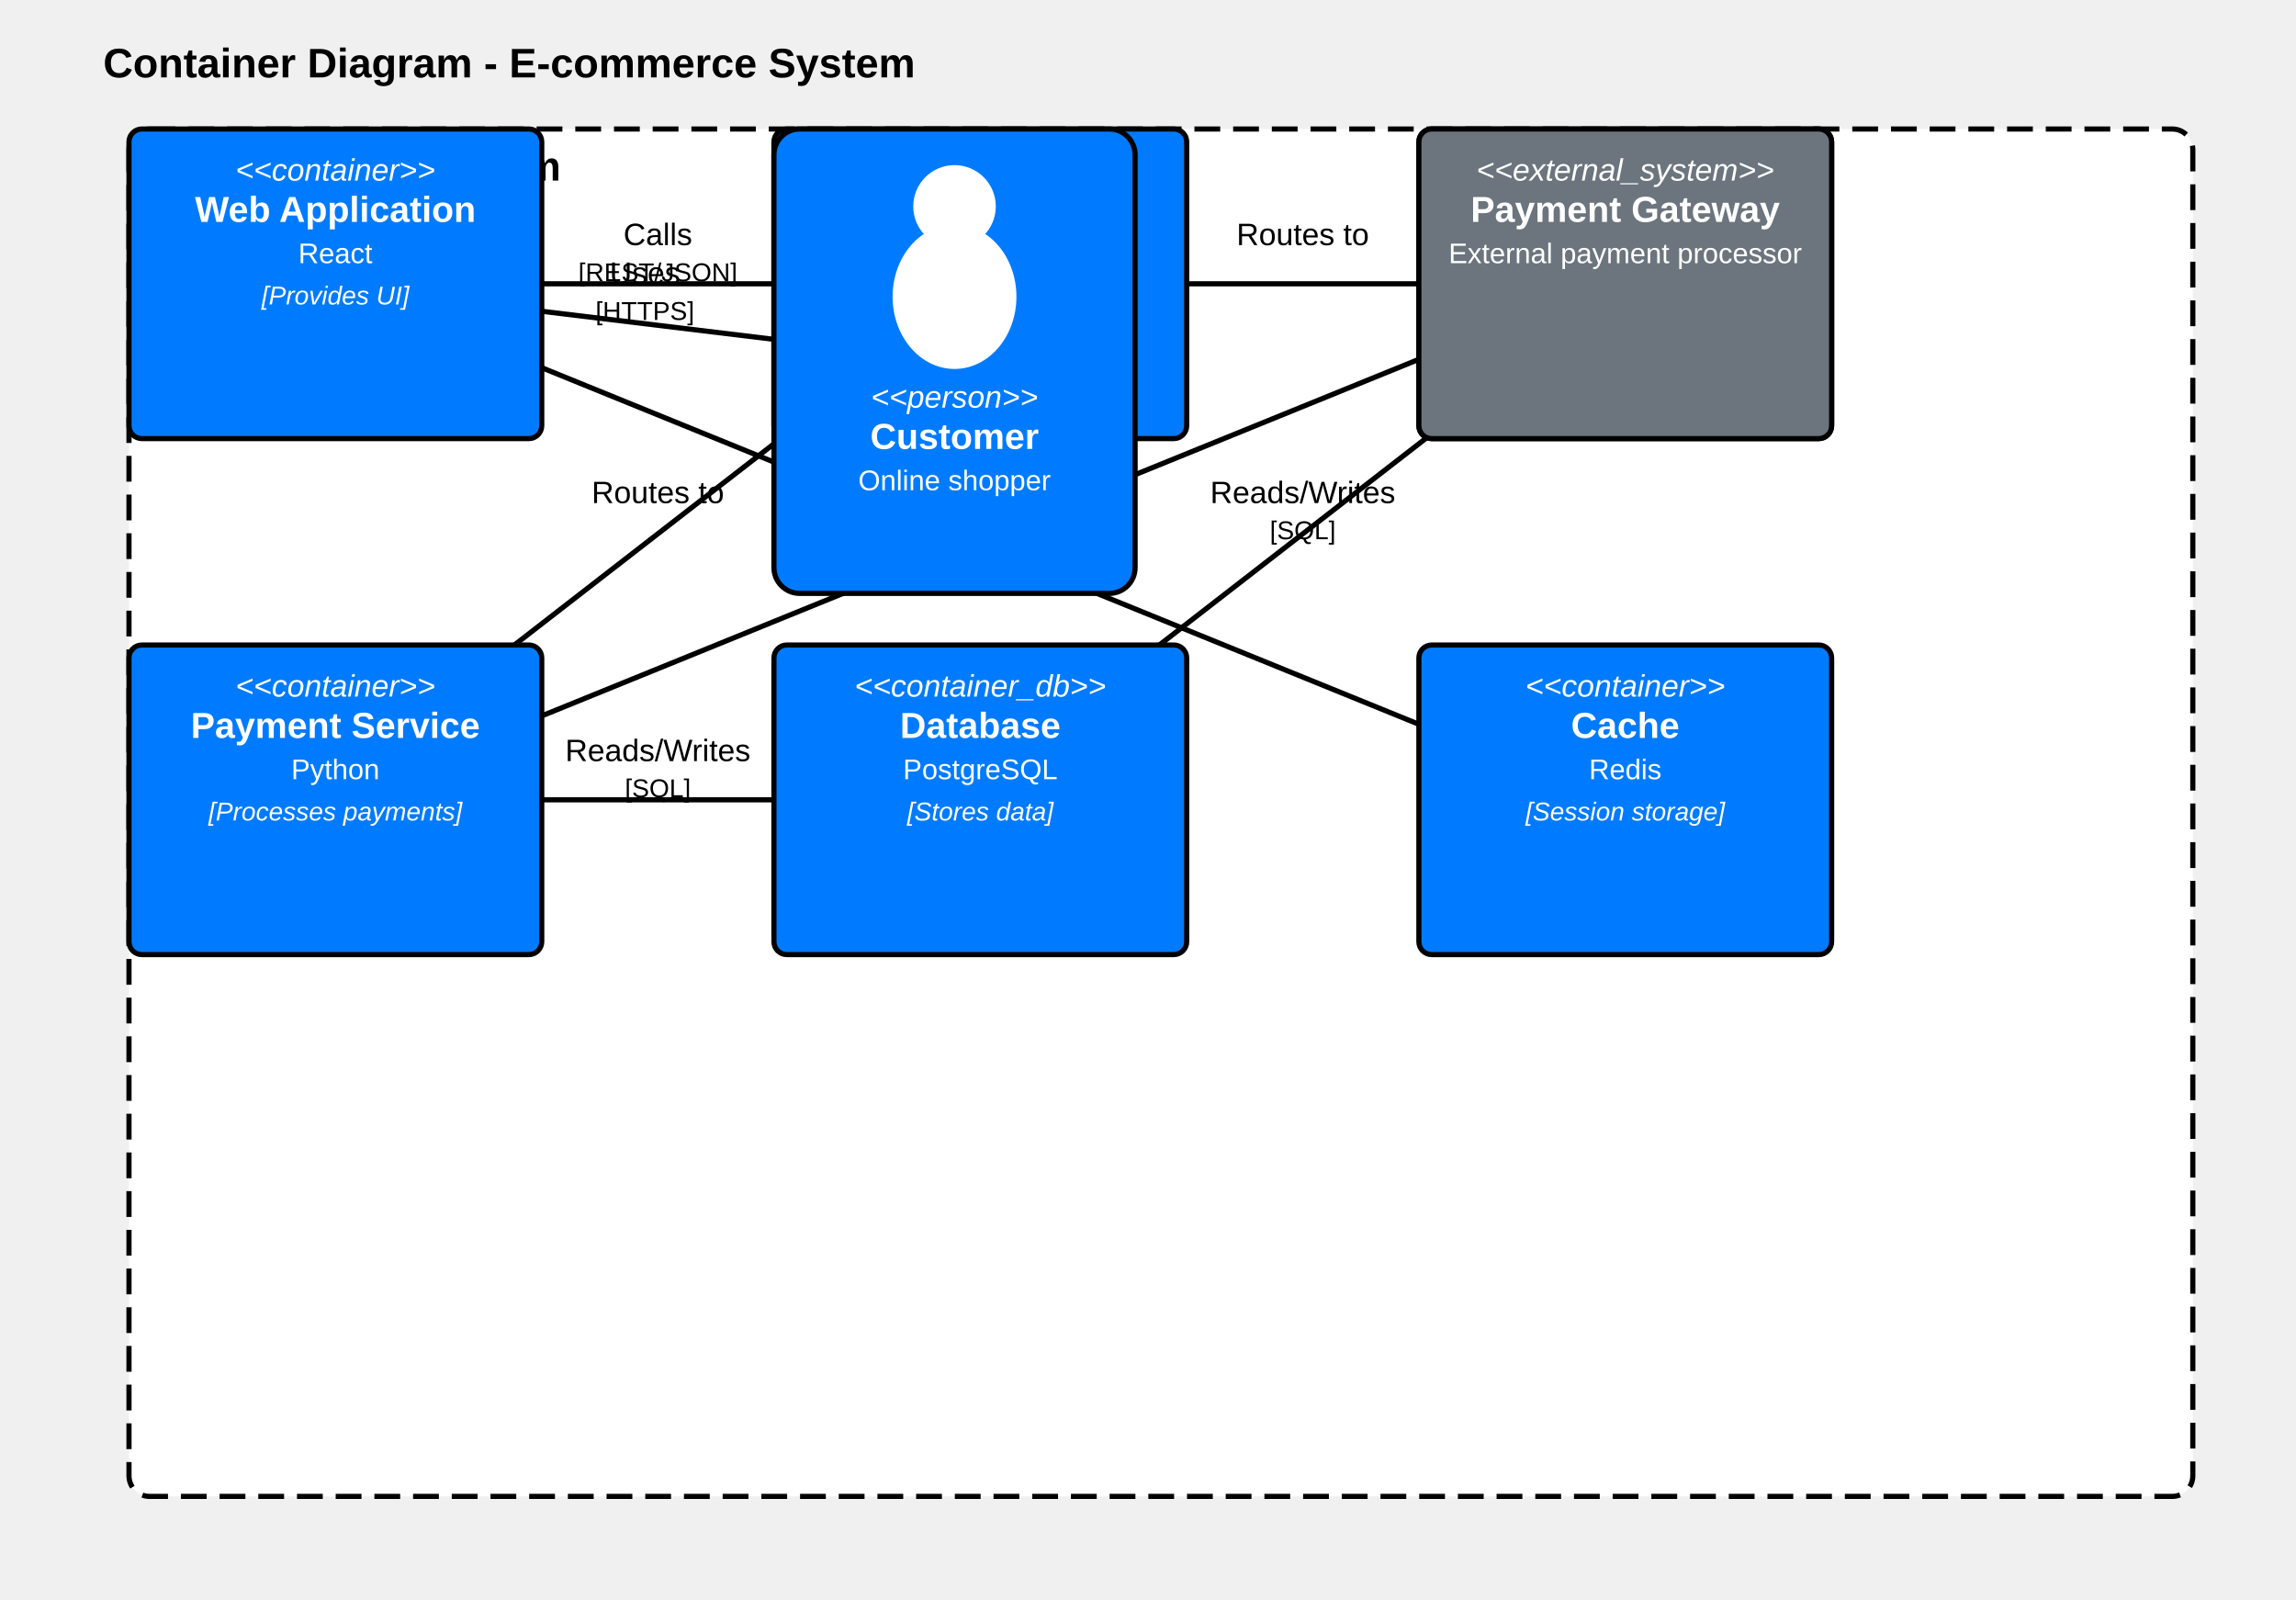
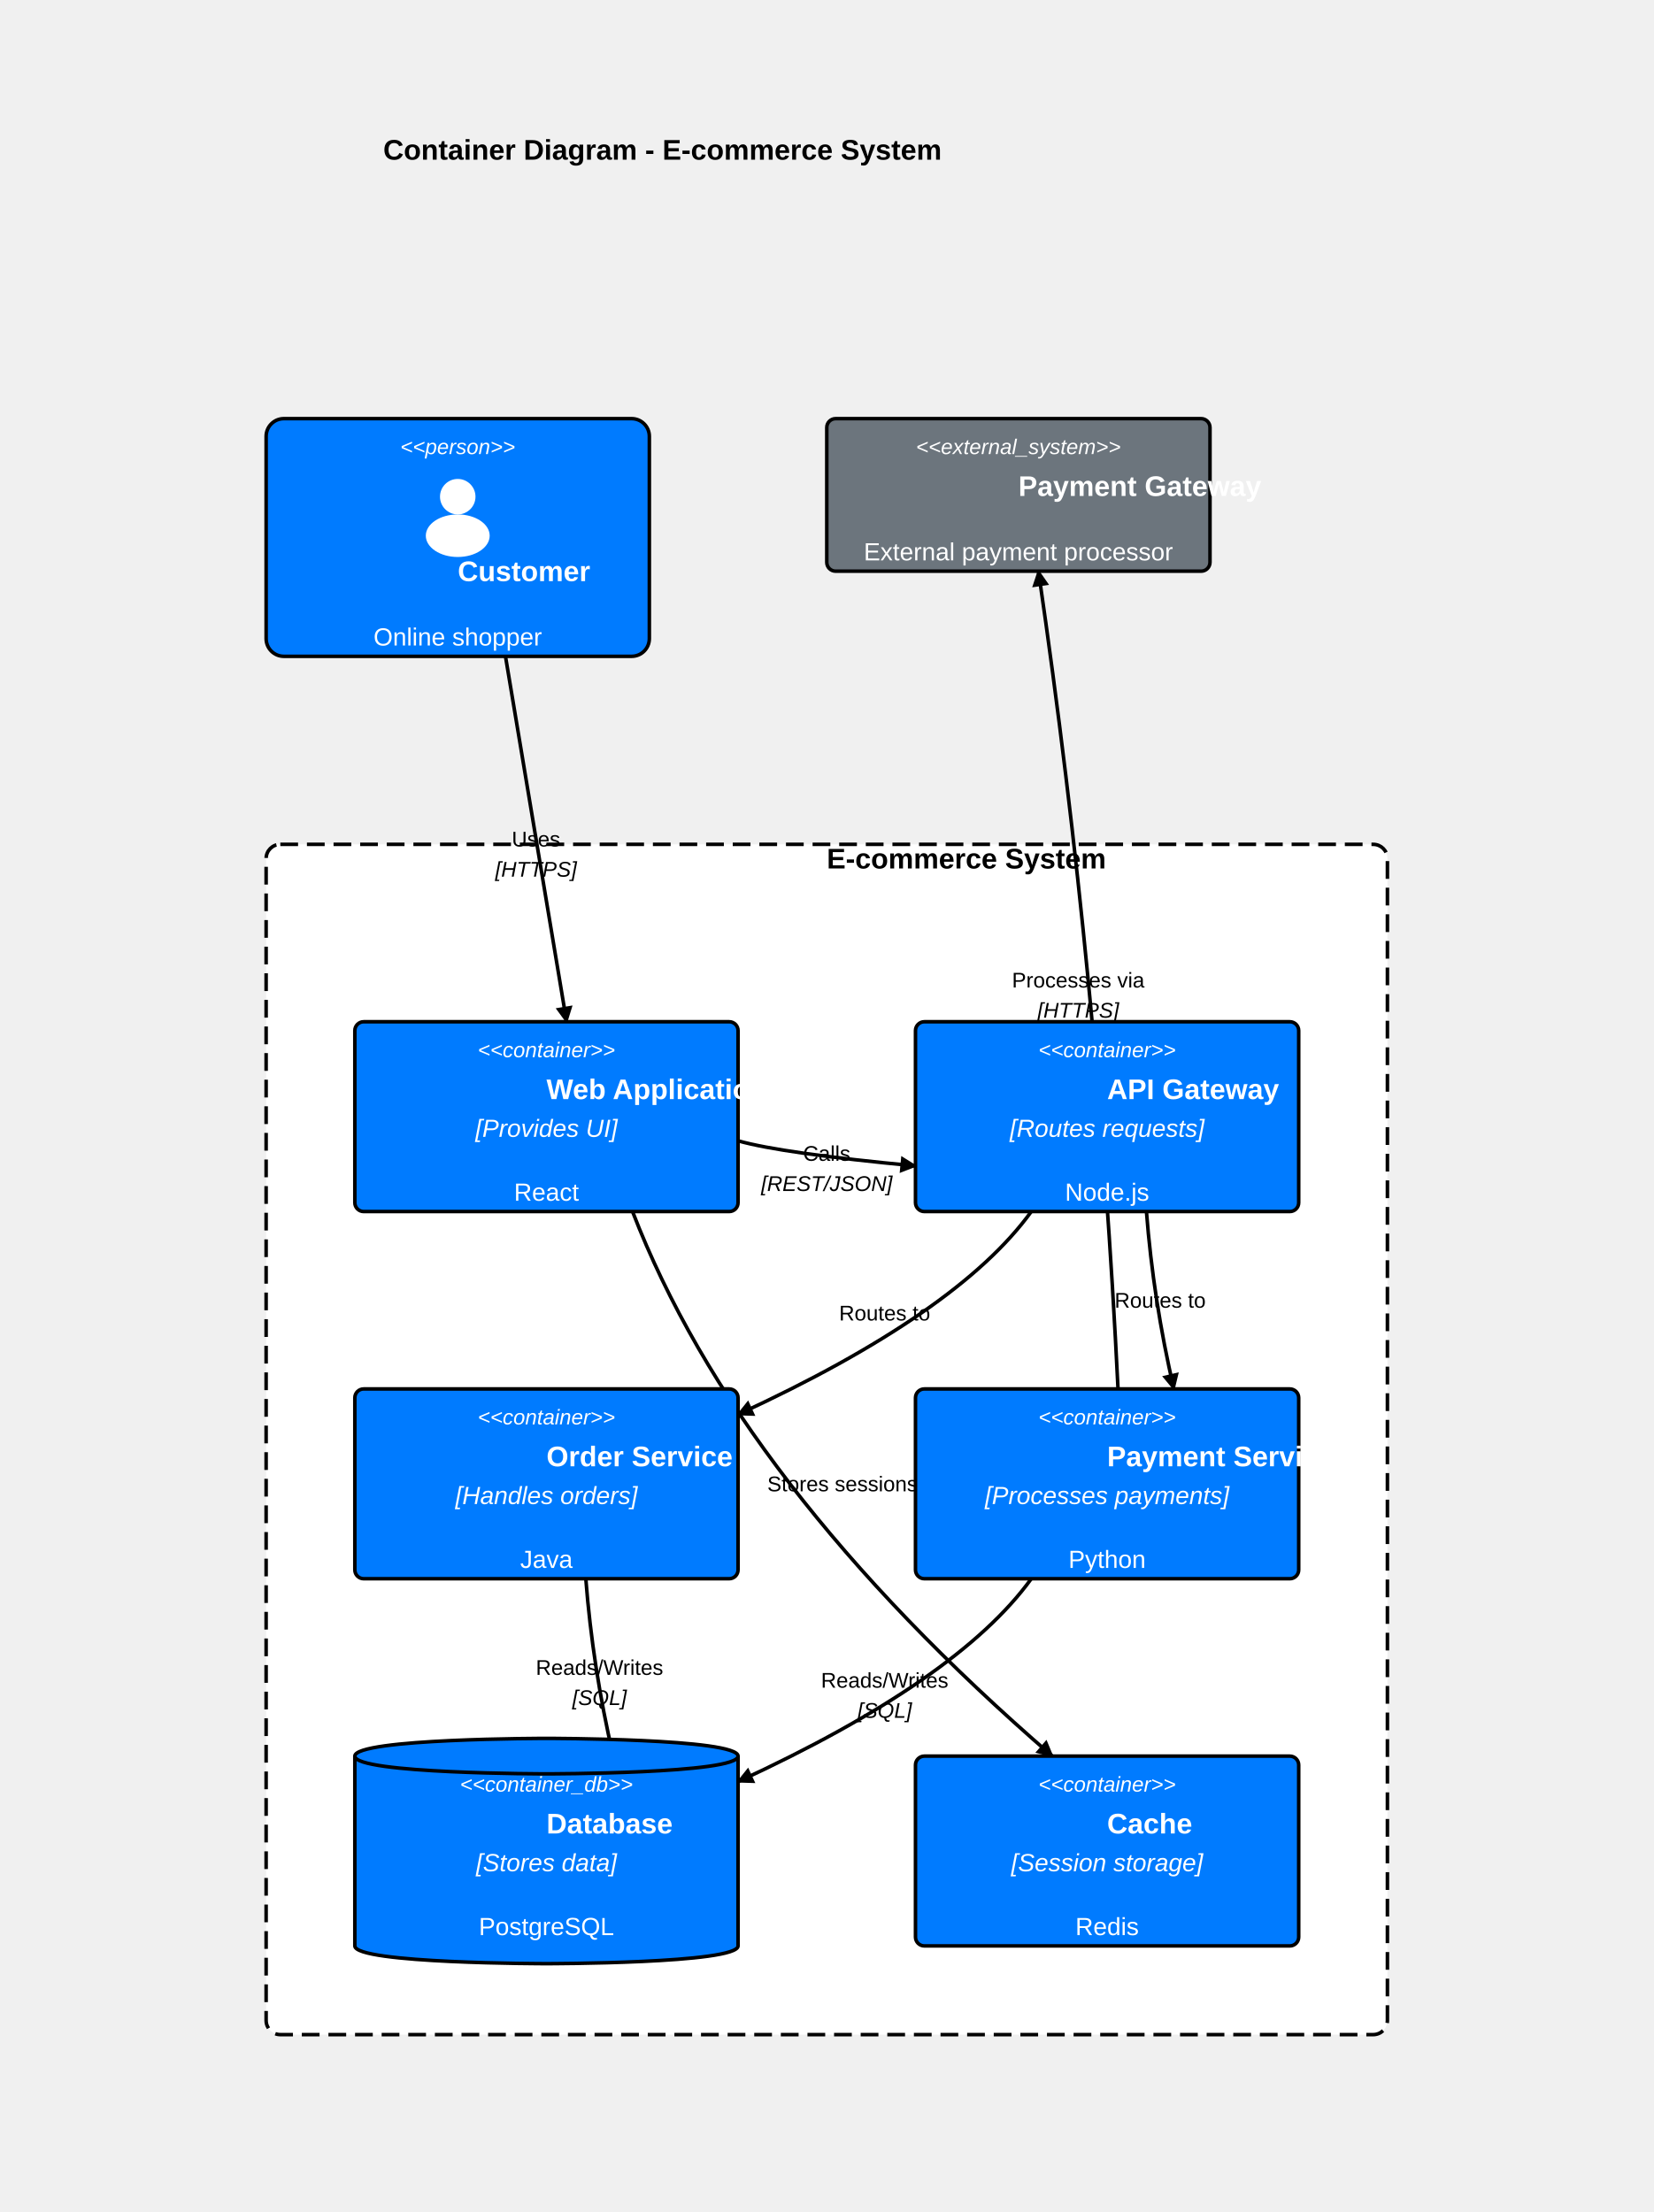
- <svg xmlns="http://www.w3.org/2000/svg" width="890.0" height="620.0" viewBox="0 0 890.0 620.0" version="1.2" baseProfile="tiny">
+ <svg xmlns="http://www.w3.org/2000/svg" width="932.0" height="1247.0" viewBox="0 -70 932 1247" version="1.2" baseProfile="tiny">
  <g id="boundary-ecommerce">
-     <rect fill="#ffffff" stroke="#000000" stroke-width="2" x="50.0" y="50.0" width="800.0" height="530.0" rx="8.0" ry="8.0" stroke-dasharray="10,5" />
-     <text fill="#000000" x="60.0" y="70.0" font-family="Arial, sans-serif" font-size="16.0" font-weight="bold">E-commerce System</text>
+     <rect fill="#ffffff" stroke="#000000" stroke-width="2" x="150.0" y="406.0" width="632.0" height="671.0" rx="8.0" ry="8.0" stroke-dasharray="10,5" />
+     <text fill="#000000" x="466.0" y="419.6" font-family="Arial, sans-serif" font-size="16.0" font-weight="bold" font-style="normal">E-commerce System</text>
  </g>
  <g id="rel_0">
-     <line stroke="#000000" stroke-width="2" x1="370.0" y1="140.0" x2="122.0" y2="110.0" />
-     <polygon fill="#000000" stroke="#000000" points="130.0,110.0 138.0,106.0 138.0,114.0" />
-     <text fill="#000000" x="250.0" y="110.0" text-anchor="middle" font-family="Arial, sans-serif" font-size="12.0">Uses</text>
-     <text fill="#000000" x="250.0" y="124.0" text-anchor="middle" font-family="Arial, sans-serif" font-size="10.0">[HTTPS]</text>
+     <line stroke="#000000" stroke-width="2" x1="284.902" y1="300.0" x2="319.366" y2="506.0" />
+     <polygon fill="#000000" stroke="#000000" points="319.366,506.0 314.101,498.77 321.991,497.45" />
+     <text fill="#000000" x="302.134" y="407.2" text-anchor="middle" font-family="Arial, sans-serif" font-size="12.0" font-style="normal">Uses</text>
+     <text fill="#000000" x="302.134" y="424.2" text-anchor="middle" font-family="Arial, sans-serif" font-size="12.0" font-style="italic">[HTTPS]</text>
  </g>
  <g id="rel_1">
-     <line stroke="#000000" stroke-width="2" x1="130.0" y1="110.0" x2="372.0" y2="110.0" />
-     <polygon fill="#000000" stroke="#000000" points="380.0,110.0 372.0,106.0 372.0,114.0" />
-     <text fill="#000000" x="255.0" y="95.0" text-anchor="middle" font-family="Arial, sans-serif" font-size="12.0">Calls</text>
-     <text fill="#000000" x="255.0" y="109.0" text-anchor="middle" font-family="Arial, sans-serif" font-size="10.0">[REST/JSON]</text>
+     <path fill="none" stroke="#000000" stroke-width="2" d="M416.0,573.127 Q441.0,580.203 516.0,587.279" />
+     <polygon fill="#000000" stroke="#000000" points="516.0,587.279 507.66,590.51 508.411,582.545" />
+     <text fill="#000000" x="466.0" y="584.403" text-anchor="middle" font-family="Arial, sans-serif" font-size="12.0" font-style="normal">Calls</text>
+     <text fill="#000000" x="466.0" y="601.403" text-anchor="middle" font-family="Arial, sans-serif" font-size="12.0" font-style="italic">[REST/JSON]</text>
  </g>
  <g id="rel_2">
-     <line stroke="#000000" stroke-width="2" x1="380.0" y1="110.0" x2="622.0" y2="110.0" />
-     <polygon fill="#000000" stroke="#000000" points="630.0,110.0 622.0,106.0 622.0,114.0" />
-     <text fill="#000000" x="505.0" y="95.0" text-anchor="middle" font-family="Arial, sans-serif" font-size="12.0">Routes to</text>
+     <path fill="none" stroke="#000000" stroke-width="2" d="M581.282,613.0 Q539.962,670.2 416.0,727.401" />
+     <polygon fill="#000000" stroke="#000000" points="416.0,727.401 421.588,720.417 424.94,727.681" />
+     <text fill="#000000" x="498.641" y="674.4" text-anchor="middle" font-family="Arial, sans-serif" font-size="12.0" font-style="normal">Routes to</text>
  </g>
  <g id="rel_3">
-     <line stroke="#000000" stroke-width="2" x1="380.0" y1="110.0" x2="122.0" y2="310.0" />
-     <polygon fill="#000000" stroke="#000000" points="130.0,310.0 138.0,306.0 138.0,314.0" />
-     <text fill="#000000" x="255.0" y="195.0" text-anchor="middle" font-family="Arial, sans-serif" font-size="12.0">Routes to</text>
+     <path fill="none" stroke="#000000" stroke-width="2" d="M646.18,613.0 Q650.046,663.0 661.642,713.0" />
+     <polygon fill="#000000" stroke="#000000" points="661.642,713.0 655.938,706.111 663.731,704.303" />
+     <text fill="#000000" x="653.911" y="667.2" text-anchor="middle" font-family="Arial, sans-serif" font-size="12.0" font-style="normal">Routes to</text>
  </g>
  <g id="rel_4">
-     <line stroke="#000000" stroke-width="2" x1="630.0" y1="110.0" x2="372.0" y2="310.0" />
-     <polygon fill="#000000" stroke="#000000" points="380.0,310.0 388.0,306.0 388.0,314.0" />
-     <text fill="#000000" x="505.0" y="195.0" text-anchor="middle" font-family="Arial, sans-serif" font-size="12.0">Reads/Writes</text>
-     <text fill="#000000" x="505.0" y="209.0" text-anchor="middle" font-family="Arial, sans-serif" font-size="10.0">[SQL]</text>
+     <path fill="none" stroke="#000000" stroke-width="2" d="M330.18,820.0 Q334.046,870.0 345.642,920.0" />
+     <polygon fill="#000000" stroke="#000000" points="345.642,920.0 339.938,913.111 347.731,911.303" />
+     <text fill="#000000" x="337.911" y="874.2" text-anchor="middle" font-family="Arial, sans-serif" font-size="12.0" font-style="normal">Reads/Writes</text>
+     <text fill="#000000" x="337.911" y="891.2" text-anchor="middle" font-family="Arial, sans-serif" font-size="12.0" font-style="italic">[SQL]</text>
  </g>
  <g id="rel_5">
-     <line stroke="#000000" stroke-width="2" x1="130.0" y1="310.0" x2="372.0" y2="310.0" />
-     <polygon fill="#000000" stroke="#000000" points="380.0,310.0 372.0,306.0 372.0,314.0" />
-     <text fill="#000000" x="255.0" y="295.0" text-anchor="middle" font-family="Arial, sans-serif" font-size="12.0">Reads/Writes</text>
-     <text fill="#000000" x="255.0" y="309.0" text-anchor="middle" font-family="Arial, sans-serif" font-size="10.0">[SQL]</text>
+     <path fill="none" stroke="#000000" stroke-width="2" d="M581.282,820.0 Q539.962,877.2 416.0,934.401" />
+     <polygon fill="#000000" stroke="#000000" points="416.0,934.401 421.588,927.417 424.94,934.681" />
+     <text fill="#000000" x="498.641" y="881.4" text-anchor="middle" font-family="Arial, sans-serif" font-size="12.0" font-style="normal">Reads/Writes</text>
+     <text fill="#000000" x="498.641" y="898.4" text-anchor="middle" font-family="Arial, sans-serif" font-size="12.0" font-style="italic">[SQL]</text>
  </g>
  <g id="rel_6">
-     <line stroke="#000000" stroke-width="2" x1="130.0" y1="110.0" x2="622.0" y2="310.0" />
-     <polygon fill="#000000" stroke="#000000" points="630.0,310.0 622.0,306.0 622.0,314.0" />
-     <text fill="#000000" x="380.0" y="195.0" text-anchor="middle" font-family="Arial, sans-serif" font-size="12.0">Stores sessions</text>
+     <path fill="none" stroke="#000000" stroke-width="2" d="M356.522,613.0 Q415.674,766.5 593.132,920.0" />
+     <polygon fill="#000000" stroke="#000000" points="593.132,920.0 584.464,917.792 589.698,911.741" />
+     <text fill="#000000" x="474.827" y="770.7" text-anchor="middle" font-family="Arial, sans-serif" font-size="12.0" font-style="normal">Stores sessions</text>
  </g>
  <g id="rel_7">
-     <line stroke="#000000" stroke-width="2" x1="130.0" y1="310.0" x2="622.0" y2="110.0" />
-     <polygon fill="#000000" stroke="#000000" points="630.0,110.0 622.0,106.0 622.0,114.0" />
-     <text fill="#000000" x="380.0" y="195.0" text-anchor="middle" font-family="Arial, sans-serif" font-size="12.0">Processes via</text>
-     <text fill="#000000" x="380.0" y="209.0" text-anchor="middle" font-family="Arial, sans-serif" font-size="10.0">[HTTPS]</text>
+     <path fill="none" stroke="#000000" stroke-width="2" d="M630.157,713.0 Q618.946,482.5 585.314,252.0" />
+     <polygon fill="#000000" stroke="#000000" points="585.314,252.0 590.427,259.339 582.511,260.494" />
+     <text fill="#000000" x="607.735" y="486.7" text-anchor="middle" font-family="Arial, sans-serif" font-size="12.0" font-style="normal">Processes via</text>
+     <text fill="#000000" x="607.735" y="503.7" text-anchor="middle" font-family="Arial, sans-serif" font-size="12.0" font-style="italic">[HTTPS]</text>
  </g>
  <g id="element-webapp">
-     <rect fill="#007bff" stroke="#000000" stroke-width="2" x="50.0" y="50.0" width="160.0" height="120.0" rx="5.0" ry="5.0" />
-     <text fill="#ffffff" x="130.0" y="70.0" text-anchor="middle" font-family="Arial, sans-serif" font-size="12.0" font-weight="normal" font-style="italic">&lt;&lt;container&gt;&gt;</text>
-     <text fill="#ffffff" x="130.0" y="86.0" text-anchor="middle" font-family="Arial, sans-serif" font-size="14.0" font-weight="bold" font-style="normal">Web Application</text>
-     <text fill="#ffffff" x="130.0" y="102.0" text-anchor="middle" font-family="Arial, sans-serif" font-size="11.0" font-weight="normal" font-style="normal">React</text>
-     <text fill="#ffffff" x="130.0" y="118.0" text-anchor="middle" font-family="Arial, sans-serif" font-size="10.0" font-weight="normal" font-style="italic">[Provides UI]</text>
+     <rect fill="#007bff" stroke="#000000" stroke-width="2" x="200.0" y="506.0" width="216.0" height="107.0" rx="5.0" ry="5.0" />
+     <text fill="#ffffff" x="308.0" y="526.0" text-anchor="middle" font-family="Arial, sans-serif" font-size="12.0" font-weight="normal" font-style="italic">&lt;&lt;container&gt;&gt;</text>
+     <text fill="#ffffff" x="308.0" y="549.6" font-family="Arial, sans-serif" font-size="16.0" font-weight="bold" font-style="normal">Web Application</text>
+     <text fill="#ffffff" x="308.0" y="570.9" text-anchor="middle" font-family="Arial, sans-serif" font-size="14.0" font-weight="normal" font-style="italic">[Provides UI]</text>
+     <text fill="#ffffff" x="308.0" y="606.9" text-anchor="middle" font-family="Arial, sans-serif" font-size="14.0" font-weight="normal" font-style="normal">React</text>
  </g>
  <g id="element-api">
-     <rect fill="#007bff" stroke="#000000" stroke-width="2" x="300.0" y="50.0" width="160.0" height="120.0" rx="5.0" ry="5.0" />
-     <text fill="#ffffff" x="380.0" y="70.0" text-anchor="middle" font-family="Arial, sans-serif" font-size="12.0" font-weight="normal" font-style="italic">&lt;&lt;container&gt;&gt;</text>
-     <text fill="#ffffff" x="380.0" y="86.0" text-anchor="middle" font-family="Arial, sans-serif" font-size="14.0" font-weight="bold" font-style="normal">API Gateway</text>
-     <text fill="#ffffff" x="380.0" y="102.0" text-anchor="middle" font-family="Arial, sans-serif" font-size="11.0" font-weight="normal" font-style="normal">Node.js</text>
-     <text fill="#ffffff" x="380.0" y="118.0" text-anchor="middle" font-family="Arial, sans-serif" font-size="10.0" font-weight="normal" font-style="italic">[Routes requests]</text>
+     <rect fill="#007bff" stroke="#000000" stroke-width="2" x="516.0" y="506.0" width="216.0" height="107.0" rx="5.0" ry="5.0" />
+     <text fill="#ffffff" x="624.0" y="526.0" text-anchor="middle" font-family="Arial, sans-serif" font-size="12.0" font-weight="normal" font-style="italic">&lt;&lt;container&gt;&gt;</text>
+     <text fill="#ffffff" x="624.0" y="549.6" font-family="Arial, sans-serif" font-size="16.0" font-weight="bold" font-style="normal">API Gateway</text>
+     <text fill="#ffffff" x="624.0" y="570.9" text-anchor="middle" font-family="Arial, sans-serif" font-size="14.0" font-weight="normal" font-style="italic">[Routes requests]</text>
+     <text fill="#ffffff" x="624.0" y="606.9" text-anchor="middle" font-family="Arial, sans-serif" font-size="14.0" font-weight="normal" font-style="normal">Node.js</text>
  </g>
  <g id="element-order">
-     <rect fill="#007bff" stroke="#000000" stroke-width="2" x="550.0" y="50.0" width="160.0" height="120.0" rx="5.0" ry="5.0" />
-     <text fill="#ffffff" x="630.0" y="70.0" text-anchor="middle" font-family="Arial, sans-serif" font-size="12.0" font-weight="normal" font-style="italic">&lt;&lt;container&gt;&gt;</text>
-     <text fill="#ffffff" x="630.0" y="86.0" text-anchor="middle" font-family="Arial, sans-serif" font-size="14.0" font-weight="bold" font-style="normal">Order Service</text>
-     <text fill="#ffffff" x="630.0" y="102.0" text-anchor="middle" font-family="Arial, sans-serif" font-size="11.0" font-weight="normal" font-style="normal">Java</text>
-     <text fill="#ffffff" x="630.0" y="118.0" text-anchor="middle" font-family="Arial, sans-serif" font-size="10.0" font-weight="normal" font-style="italic">[Handles orders]</text>
+     <rect fill="#007bff" stroke="#000000" stroke-width="2" x="200.0" y="713.0" width="216.0" height="107.0" rx="5.0" ry="5.0" />
+     <text fill="#ffffff" x="308.0" y="733.0" text-anchor="middle" font-family="Arial, sans-serif" font-size="12.0" font-weight="normal" font-style="italic">&lt;&lt;container&gt;&gt;</text>
+     <text fill="#ffffff" x="308.0" y="756.6" font-family="Arial, sans-serif" font-size="16.0" font-weight="bold" font-style="normal">Order Service</text>
+     <text fill="#ffffff" x="308.0" y="777.9" text-anchor="middle" font-family="Arial, sans-serif" font-size="14.0" font-weight="normal" font-style="italic">[Handles orders]</text>
+     <text fill="#ffffff" x="308.0" y="813.9" text-anchor="middle" font-family="Arial, sans-serif" font-size="14.0" font-weight="normal" font-style="normal">Java</text>
  </g>
  <g id="element-payment">
-     <rect fill="#007bff" stroke="#000000" stroke-width="2" x="50.0" y="250.0" width="160.0" height="120.0" rx="5.0" ry="5.0" />
-     <text fill="#ffffff" x="130.0" y="270.0" text-anchor="middle" font-family="Arial, sans-serif" font-size="12.0" font-weight="normal" font-style="italic">&lt;&lt;container&gt;&gt;</text>
-     <text fill="#ffffff" x="130.0" y="286.0" text-anchor="middle" font-family="Arial, sans-serif" font-size="14.0" font-weight="bold" font-style="normal">Payment Service</text>
-     <text fill="#ffffff" x="130.0" y="302.0" text-anchor="middle" font-family="Arial, sans-serif" font-size="11.0" font-weight="normal" font-style="normal">Python</text>
-     <text fill="#ffffff" x="130.0" y="318.0" text-anchor="middle" font-family="Arial, sans-serif" font-size="10.0" font-weight="normal" font-style="italic">[Processes payments]</text>
+     <rect fill="#007bff" stroke="#000000" stroke-width="2" x="516.0" y="713.0" width="216.0" height="107.0" rx="5.0" ry="5.0" />
+     <text fill="#ffffff" x="624.0" y="733.0" text-anchor="middle" font-family="Arial, sans-serif" font-size="12.0" font-weight="normal" font-style="italic">&lt;&lt;container&gt;&gt;</text>
+     <text fill="#ffffff" x="624.0" y="756.6" font-family="Arial, sans-serif" font-size="16.0" font-weight="bold" font-style="normal">Payment Service</text>
+     <text fill="#ffffff" x="624.0" y="777.9" text-anchor="middle" font-family="Arial, sans-serif" font-size="14.0" font-weight="normal" font-style="italic">[Processes payments]</text>
+     <text fill="#ffffff" x="624.0" y="813.9" text-anchor="middle" font-family="Arial, sans-serif" font-size="14.0" font-weight="normal" font-style="normal">Python</text>
  </g>
  <g id="element-db">
-     <rect fill="#007bff" stroke="#000000" stroke-width="2" x="300.0" y="250.0" width="160.0" height="120.0" rx="5.0" ry="5.0" />
-     <text fill="#ffffff" x="380.0" y="270.0" text-anchor="middle" font-family="Arial, sans-serif" font-size="12.0" font-weight="normal" font-style="italic">&lt;&lt;container_db&gt;&gt;</text>
-     <text fill="#ffffff" x="380.0" y="286.0" text-anchor="middle" font-family="Arial, sans-serif" font-size="14.0" font-weight="bold" font-style="normal">Database</text>
-     <text fill="#ffffff" x="380.0" y="302.0" text-anchor="middle" font-family="Arial, sans-serif" font-size="11.0" font-weight="normal" font-style="normal">PostgreSQL</text>
-     <text fill="#ffffff" x="380.0" y="318.0" text-anchor="middle" font-family="Arial, sans-serif" font-size="10.0" font-weight="normal" font-style="italic">[Stores data]</text>
+     <g>
+       <path fill="#007bff" stroke="#000000" stroke-width="2" d="M200.0,920.0c0,-10 108.0,-10 108.0,-10c0,0 108.0,0 108.0,10l0,107.0c0,10 -108.0,10 -108.0,10c0,0 -108.0,0 -108.0,-10l0,-107.0" />
+       <path fill="none" stroke="#000000" stroke-width="2" d="M200.0,920.0c0,10 108.0,10 108.0,10c0,0 108.0,0 108.0,-10" />
+     </g>
+     <text fill="#ffffff" x="308.0" y="940.0" text-anchor="middle" font-family="Arial, sans-serif" font-size="12.0" font-weight="normal" font-style="italic">&lt;&lt;container_db&gt;&gt;</text>
+     <text fill="#ffffff" x="308.0" y="963.6" font-family="Arial, sans-serif" font-size="16.0" font-weight="bold" font-style="normal">Database</text>
+     <text fill="#ffffff" x="308.0" y="984.9" text-anchor="middle" font-family="Arial, sans-serif" font-size="14.0" font-weight="normal" font-style="italic">[Stores data]</text>
+     <text fill="#ffffff" x="308.0" y="1020.9" text-anchor="middle" font-family="Arial, sans-serif" font-size="14.0" font-weight="normal" font-style="normal">PostgreSQL</text>
  </g>
  <g id="element-cache">
-     <rect fill="#007bff" stroke="#000000" stroke-width="2" x="550.0" y="250.0" width="160.0" height="120.0" rx="5.0" ry="5.0" />
-     <text fill="#ffffff" x="630.0" y="270.0" text-anchor="middle" font-family="Arial, sans-serif" font-size="12.0" font-weight="normal" font-style="italic">&lt;&lt;container&gt;&gt;</text>
-     <text fill="#ffffff" x="630.0" y="286.0" text-anchor="middle" font-family="Arial, sans-serif" font-size="14.0" font-weight="bold" font-style="normal">Cache</text>
-     <text fill="#ffffff" x="630.0" y="302.0" text-anchor="middle" font-family="Arial, sans-serif" font-size="11.0" font-weight="normal" font-style="normal">Redis</text>
-     <text fill="#ffffff" x="630.0" y="318.0" text-anchor="middle" font-family="Arial, sans-serif" font-size="10.0" font-weight="normal" font-style="italic">[Session storage]</text>
+     <rect fill="#007bff" stroke="#000000" stroke-width="2" x="516.0" y="920.0" width="216.0" height="107.0" rx="5.0" ry="5.0" />
+     <text fill="#ffffff" x="624.0" y="940.0" text-anchor="middle" font-family="Arial, sans-serif" font-size="12.0" font-weight="normal" font-style="italic">&lt;&lt;container&gt;&gt;</text>
+     <text fill="#ffffff" x="624.0" y="963.6" font-family="Arial, sans-serif" font-size="16.0" font-weight="bold" font-style="normal">Cache</text>
+     <text fill="#ffffff" x="624.0" y="984.9" text-anchor="middle" font-family="Arial, sans-serif" font-size="14.0" font-weight="normal" font-style="italic">[Session storage]</text>
+     <text fill="#ffffff" x="624.0" y="1020.9" text-anchor="middle" font-family="Arial, sans-serif" font-size="14.0" font-weight="normal" font-style="normal">Redis</text>
  </g>
  <g id="element-customer">
-     <rect fill="#007bff" stroke="#000000" stroke-width="2" x="300.0" y="50.0" width="140.0" height="180.0" rx="10.0" ry="10.0" />
-     <circle fill="#ffffff" cx="370.0" cy="80.0" r="16.0" />
-     <ellipse fill="#ffffff" cx="370.0" cy="115.0" rx="24.0" ry="28.0" />
-     <text fill="#ffffff" x="370.0" y="158.0" text-anchor="middle" font-family="Arial, sans-serif" font-size="12.0" font-weight="normal" font-style="italic">&lt;&lt;person&gt;&gt;</text>
-     <text fill="#ffffff" x="370.0" y="174.0" text-anchor="middle" font-family="Arial, sans-serif" font-size="14.0" font-weight="bold" font-style="normal">Customer</text>
-     <text fill="#ffffff" x="370.0" y="190.0" text-anchor="middle" font-family="Arial, sans-serif" font-size="11.0" font-weight="normal" font-style="normal">Online shopper</text>
+     <rect fill="#007bff" stroke="#000000" stroke-width="2" x="150.0" y="166.0" width="216.0" height="134.0" rx="10.0" ry="10.0" />
+     <circle fill="#ffffff" cx="258.0" cy="210.0" r="10.0" />
+     <ellipse fill="#ffffff" cx="258.0" cy="232.0" rx="18.0" ry="12.0" />
+     <text fill="#ffffff" x="258.0" y="186.0" text-anchor="middle" font-family="Arial, sans-serif" font-size="12.0" font-weight="normal" font-style="italic">&lt;&lt;person&gt;&gt;</text>
+     <text fill="#ffffff" x="258.0" y="257.6" font-family="Arial, sans-serif" font-size="16.0" font-weight="bold" font-style="normal">Customer</text>
+     <text fill="#ffffff" x="258.0" y="293.9" text-anchor="middle" font-family="Arial, sans-serif" font-size="14.0" font-weight="normal" font-style="normal">Online shopper</text>
  </g>
  <g id="element-paymentGW">
-     <rect fill="#6c757d" stroke="#000000" stroke-width="2" x="550.0" y="50.0" width="160.0" height="120.0" rx="5.0" ry="5.0" />
-     <text fill="#ffffff" x="630.0" y="70.0" text-anchor="middle" font-family="Arial, sans-serif" font-size="12.0" font-weight="normal" font-style="italic">&lt;&lt;external_system&gt;&gt;</text>
-     <text fill="#ffffff" x="630.0" y="86.0" text-anchor="middle" font-family="Arial, sans-serif" font-size="14.0" font-weight="bold" font-style="normal">Payment Gateway</text>
-     <text fill="#ffffff" x="630.0" y="102.0" text-anchor="middle" font-family="Arial, sans-serif" font-size="11.0" font-weight="normal" font-style="normal">External payment processor</text>
+     <rect fill="#6c757d" stroke="#000000" stroke-width="2" x="466.0" y="166.0" width="216.0" height="86.0" rx="5.0" ry="5.0" />
+     <text fill="#ffffff" x="574.0" y="186.0" text-anchor="middle" font-family="Arial, sans-serif" font-size="12.0" font-weight="normal" font-style="italic">&lt;&lt;external_system&gt;&gt;</text>
+     <text fill="#ffffff" x="574.0" y="209.6" font-family="Arial, sans-serif" font-size="16.0" font-weight="bold" font-style="normal">Payment Gateway</text>
+     <text fill="#ffffff" x="574.0" y="245.9" text-anchor="middle" font-family="Arial, sans-serif" font-size="14.0" font-weight="normal" font-style="normal">External payment processor</text>
  </g>
-   <text fill="#000000" x="40.0" y="30.0" font-family="Arial, sans-serif" font-size="16.0" font-weight="bold">Container Diagram - E-commerce System</text>
+   <text fill="#000000" x="216.0" y="20.0" font-family="Arial, sans-serif" font-size="16.0" font-weight="bold">Container Diagram - E-commerce System</text>
</svg>
